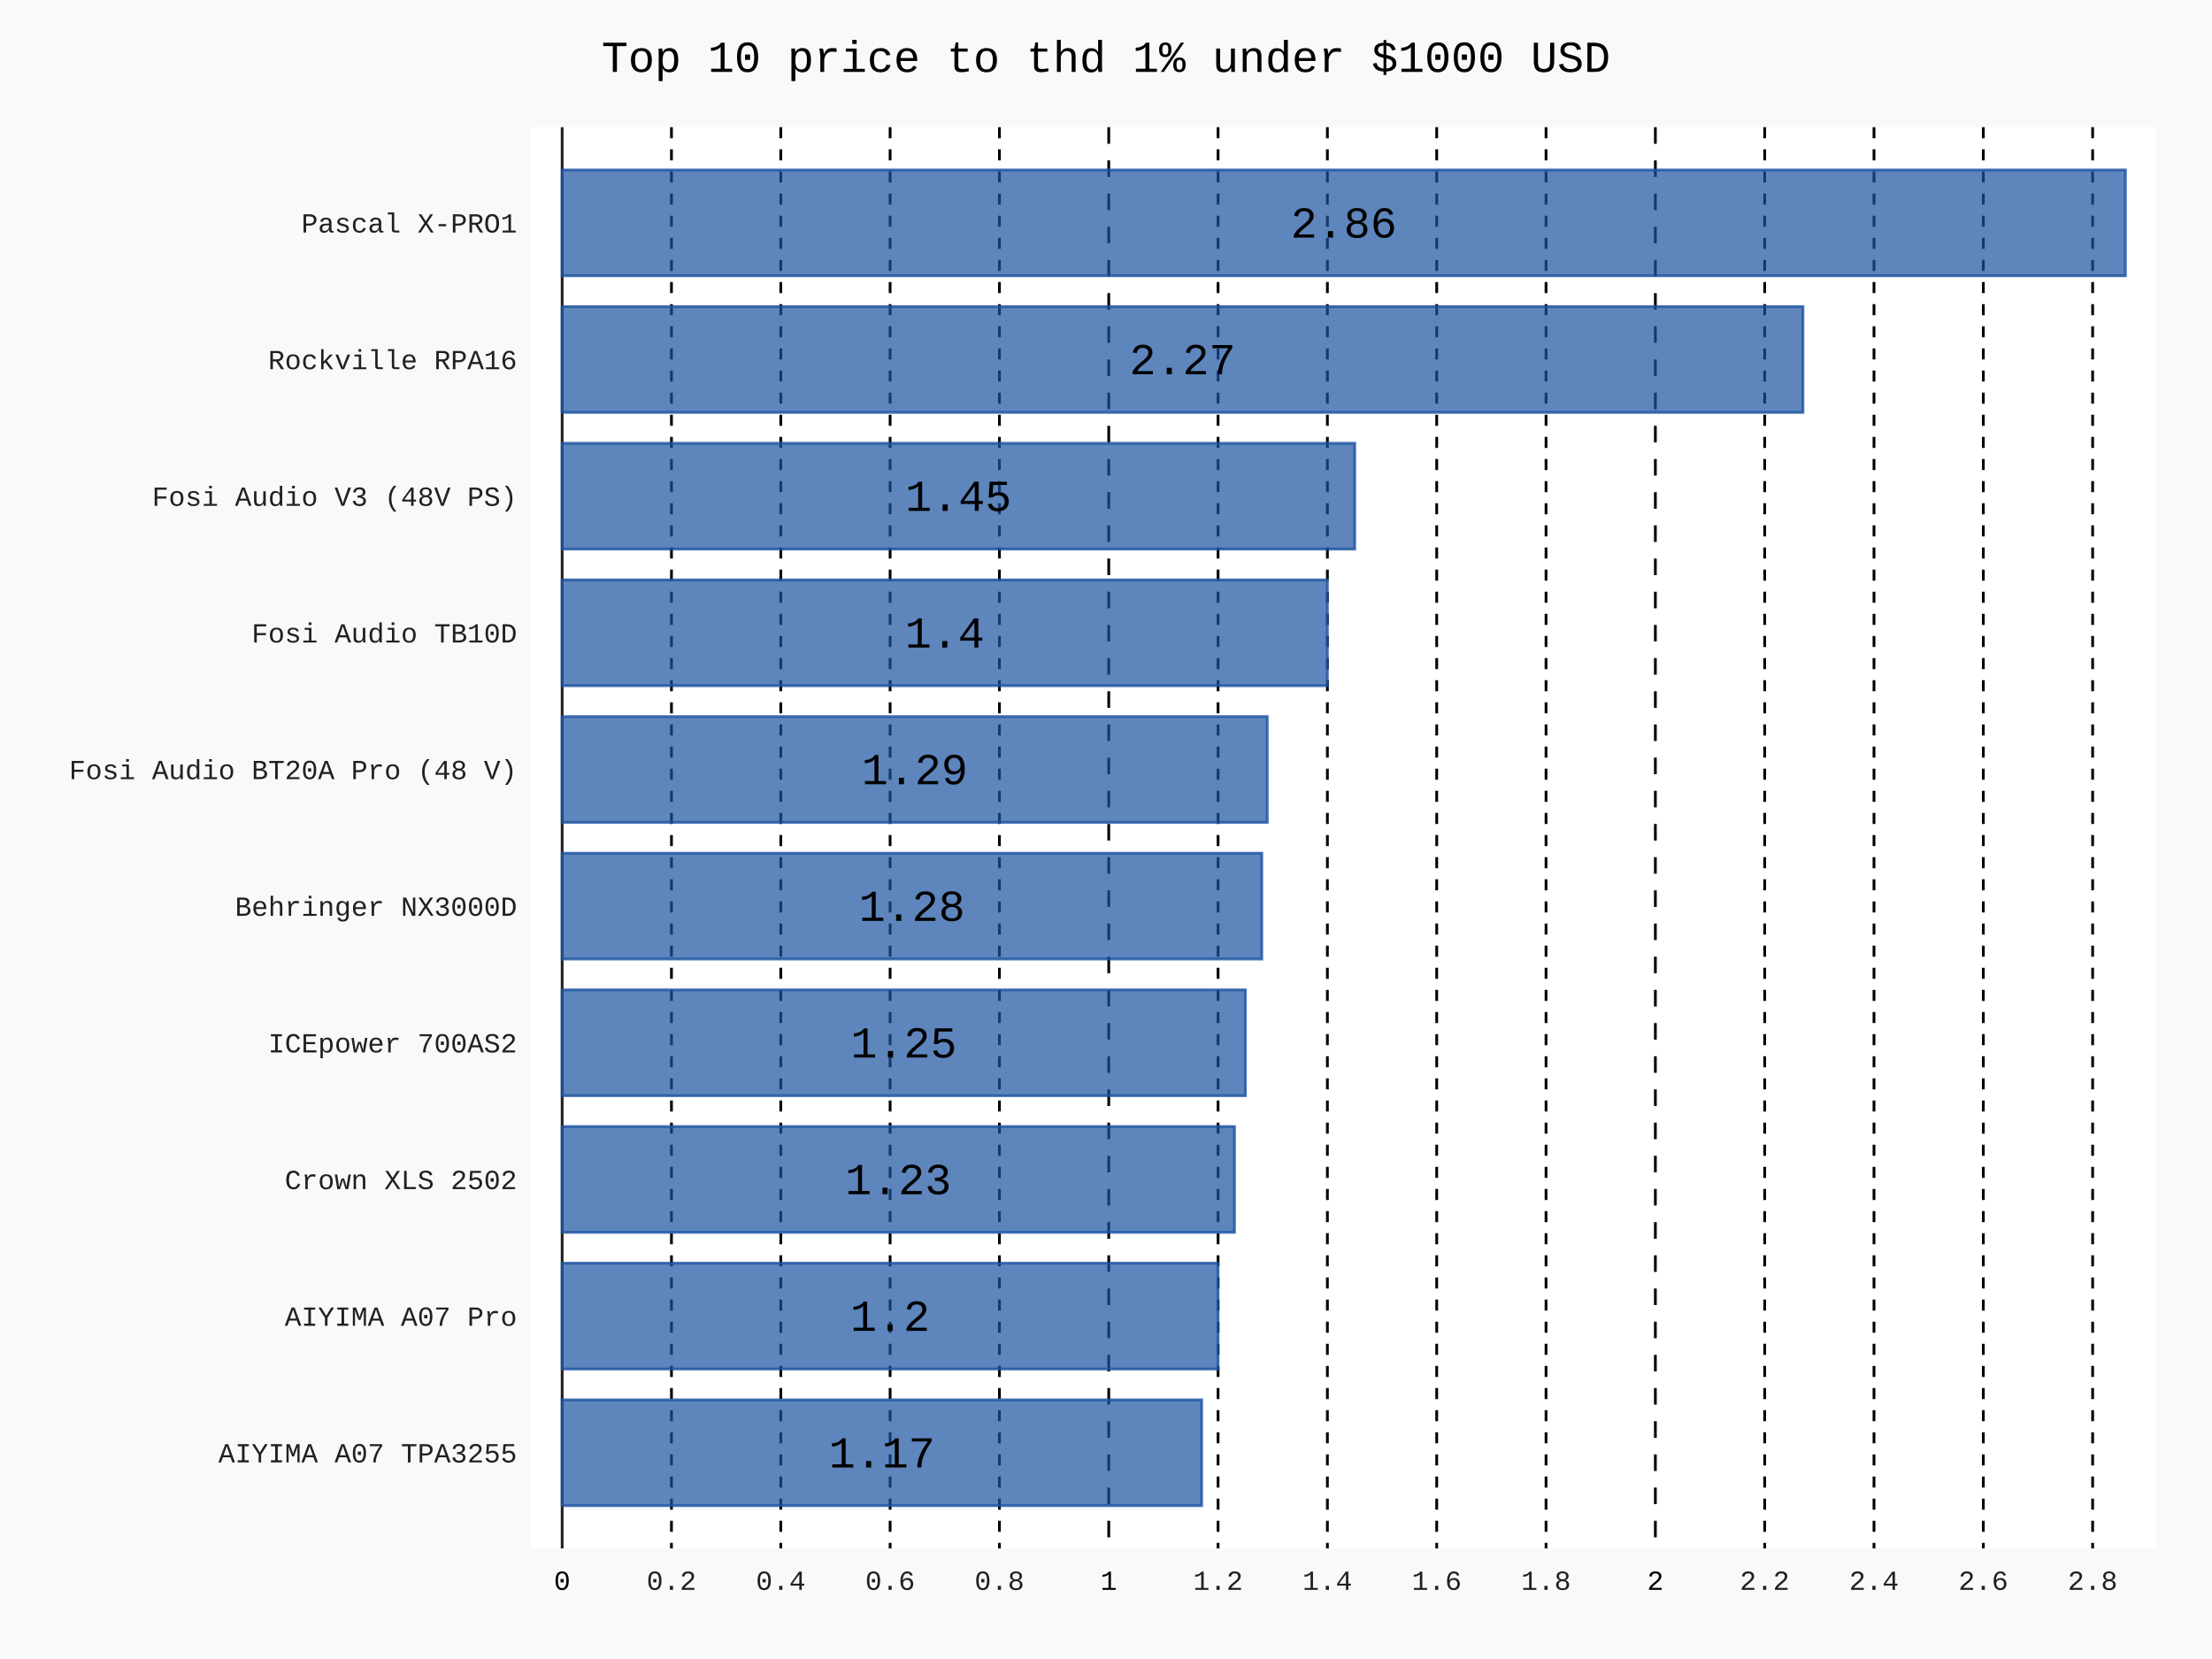
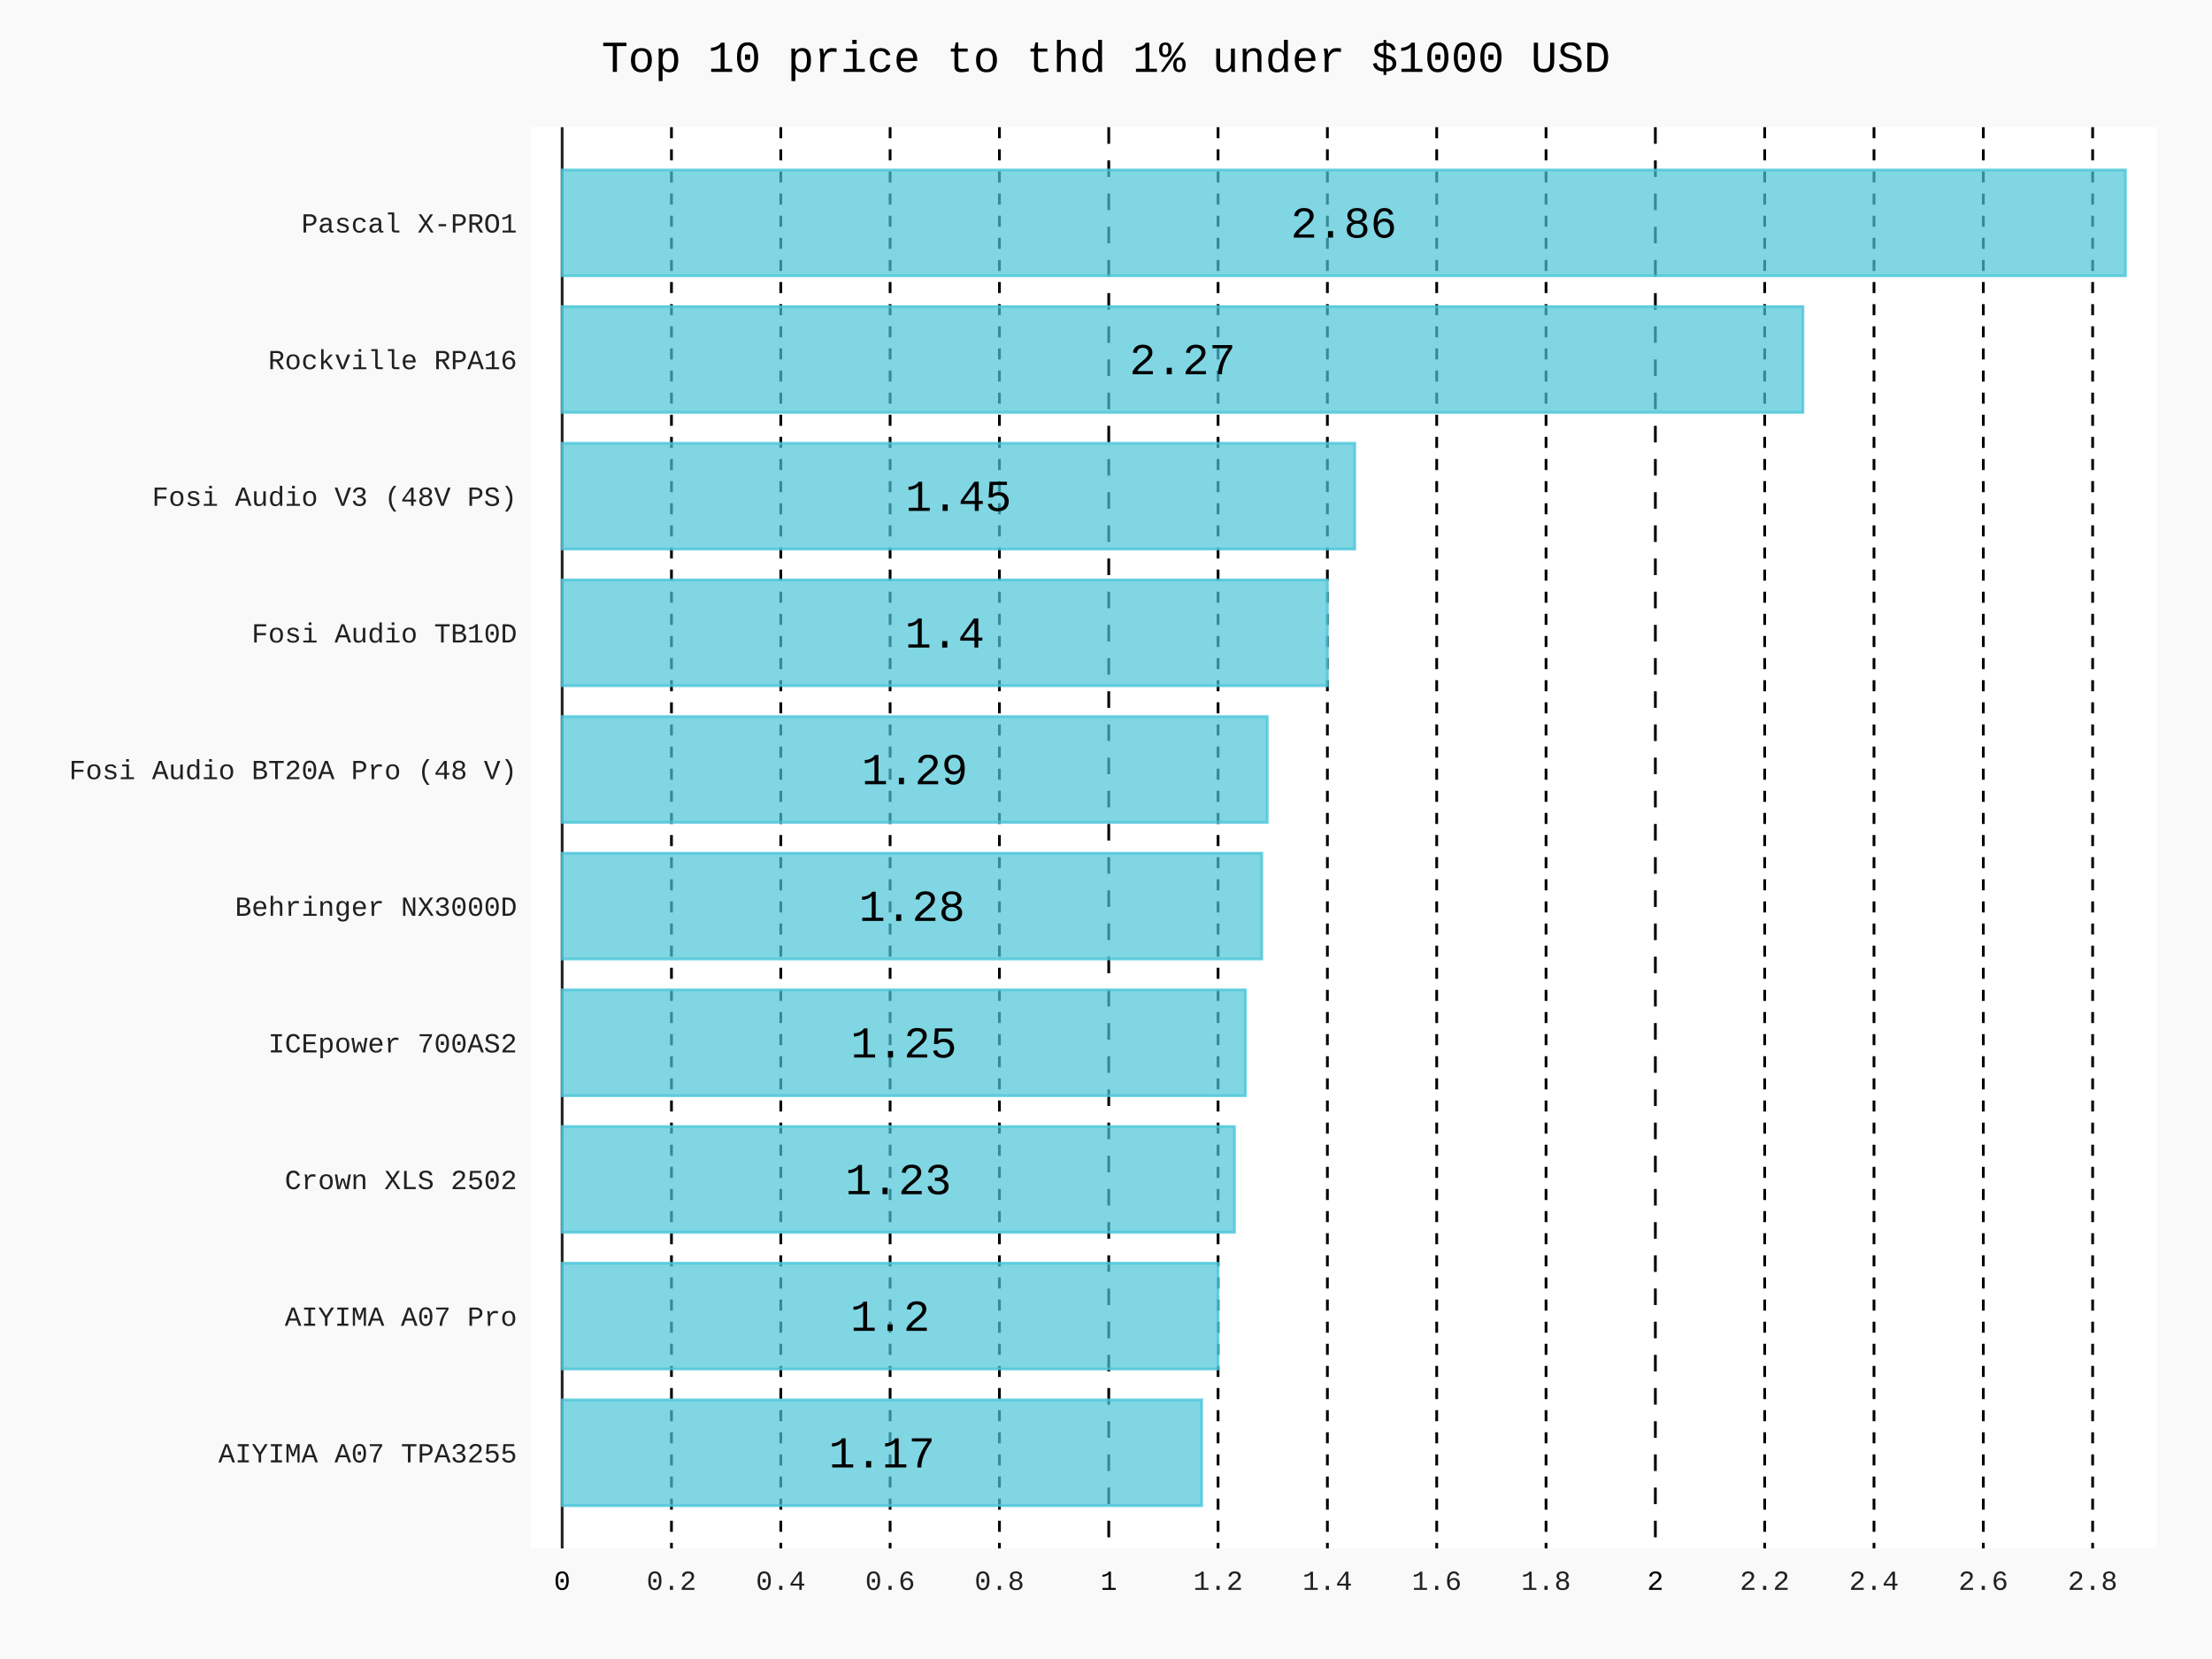
- <svg xmlns="http://www.w3.org/2000/svg" id="chart-742837b6-d99f-4956-b970-7f724dacad22" class="pygal-chart" viewBox="0 0 800 600">
+ <svg xmlns="http://www.w3.org/2000/svg" id="chart-401dbb68-3f15-408a-af10-0028907c624a" class="pygal-chart" viewBox="0 0 800 600">
  <defs>
-     <style type="text/css">#chart-742837b6-d99f-4956-b970-7f724dacad22{-webkit-user-select:none;-webkit-font-smoothing:antialiased;font-family:Consolas,"Liberation Mono",Menlo,Courier,monospace}#chart-742837b6-d99f-4956-b970-7f724dacad22 .title{font-family:Consolas,"Liberation Mono",Menlo,Courier,monospace;font-size:16px}#chart-742837b6-d99f-4956-b970-7f724dacad22 .legends .legend text{font-family:Consolas,"Liberation Mono",Menlo,Courier,monospace;font-size:14px}#chart-742837b6-d99f-4956-b970-7f724dacad22 .axis text{font-family:Consolas,"Liberation Mono",Menlo,Courier,monospace;font-size:10px}#chart-742837b6-d99f-4956-b970-7f724dacad22 .axis text.major{font-family:Consolas,"Liberation Mono",Menlo,Courier,monospace;font-size:10px}#chart-742837b6-d99f-4956-b970-7f724dacad22 .text-overlay text.value{font-family:Consolas,"Liberation Mono",Menlo,Courier,monospace;font-size:16px}#chart-742837b6-d99f-4956-b970-7f724dacad22 .text-overlay text.label{font-family:Consolas,"Liberation Mono",Menlo,Courier,monospace;font-size:10px}#chart-742837b6-d99f-4956-b970-7f724dacad22 .tooltip{font-family:Consolas,"Liberation Mono",Menlo,Courier,monospace;font-size:14px}#chart-742837b6-d99f-4956-b970-7f724dacad22 text.no_data{font-family:Consolas,"Liberation Mono",Menlo,Courier,monospace;font-size:64px}
- #chart-742837b6-d99f-4956-b970-7f724dacad22{background-color:rgba(249,249,249,1)}#chart-742837b6-d99f-4956-b970-7f724dacad22 path,#chart-742837b6-d99f-4956-b970-7f724dacad22 line,#chart-742837b6-d99f-4956-b970-7f724dacad22 rect,#chart-742837b6-d99f-4956-b970-7f724dacad22 circle{-webkit-transition:150ms;-moz-transition:150ms;transition:150ms}#chart-742837b6-d99f-4956-b970-7f724dacad22 .graph &gt; .background{fill:rgba(249,249,249,1)}#chart-742837b6-d99f-4956-b970-7f724dacad22 .plot &gt; .background{fill:rgba(255,255,255,1)}#chart-742837b6-d99f-4956-b970-7f724dacad22 .graph{fill:rgba(0,0,0,.87)}#chart-742837b6-d99f-4956-b970-7f724dacad22 text.no_data{fill:rgba(0,0,0,1)}#chart-742837b6-d99f-4956-b970-7f724dacad22 .title{fill:rgba(0,0,0,1)}#chart-742837b6-d99f-4956-b970-7f724dacad22 .legends .legend text{fill:rgba(0,0,0,.87)}#chart-742837b6-d99f-4956-b970-7f724dacad22 .legends .legend:hover text{fill:rgba(0,0,0,1)}#chart-742837b6-d99f-4956-b970-7f724dacad22 .axis .line{stroke:rgba(0,0,0,1)}#chart-742837b6-d99f-4956-b970-7f724dacad22 .axis .guide.line{stroke:rgba(0,0,0,.54)}#chart-742837b6-d99f-4956-b970-7f724dacad22 .axis .major.line{stroke:rgba(0,0,0,.87)}#chart-742837b6-d99f-4956-b970-7f724dacad22 .axis text.major{fill:rgba(0,0,0,1)}#chart-742837b6-d99f-4956-b970-7f724dacad22 .axis.y .guides:hover .guide.line,#chart-742837b6-d99f-4956-b970-7f724dacad22 .line-graph .axis.x .guides:hover .guide.line,#chart-742837b6-d99f-4956-b970-7f724dacad22 .stackedline-graph .axis.x .guides:hover .guide.line,#chart-742837b6-d99f-4956-b970-7f724dacad22 .xy-graph .axis.x .guides:hover .guide.line{stroke:rgba(0,0,0,1)}#chart-742837b6-d99f-4956-b970-7f724dacad22 .axis .guides:hover text{fill:rgba(0,0,0,1)}#chart-742837b6-d99f-4956-b970-7f724dacad22 .reactive{fill-opacity:.7;stroke-opacity:.8;stroke-width:1}#chart-742837b6-d99f-4956-b970-7f724dacad22 .ci{stroke:rgba(0,0,0,.87)}#chart-742837b6-d99f-4956-b970-7f724dacad22 .reactive.active,#chart-742837b6-d99f-4956-b970-7f724dacad22 .active .reactive{fill-opacity:.8;stroke-opacity:.9;stroke-width:4}#chart-742837b6-d99f-4956-b970-7f724dacad22 .ci .reactive.active{stroke-width:1.5}#chart-742837b6-d99f-4956-b970-7f724dacad22 .series text{fill:rgba(0,0,0,1)}#chart-742837b6-d99f-4956-b970-7f724dacad22 .tooltip rect{fill:rgba(255,255,255,1);stroke:rgba(0,0,0,1);-webkit-transition:opacity 150ms;-moz-transition:opacity 150ms;transition:opacity 150ms}#chart-742837b6-d99f-4956-b970-7f724dacad22 .tooltip .label{fill:rgba(0,0,0,.87)}#chart-742837b6-d99f-4956-b970-7f724dacad22 .tooltip .label{fill:rgba(0,0,0,.87)}#chart-742837b6-d99f-4956-b970-7f724dacad22 .tooltip .legend{font-size:.8em;fill:rgba(0,0,0,.54)}#chart-742837b6-d99f-4956-b970-7f724dacad22 .tooltip .x_label{font-size:.6em;fill:rgba(0,0,0,1)}#chart-742837b6-d99f-4956-b970-7f724dacad22 .tooltip .xlink{font-size:.5em;text-decoration:underline}#chart-742837b6-d99f-4956-b970-7f724dacad22 .tooltip .value{font-size:1.5em}#chart-742837b6-d99f-4956-b970-7f724dacad22 .bound{font-size:.5em}#chart-742837b6-d99f-4956-b970-7f724dacad22 .max-value{font-size:.75em;fill:rgba(0,0,0,.54)}#chart-742837b6-d99f-4956-b970-7f724dacad22 .map-element{fill:rgba(255,255,255,1);stroke:rgba(0,0,0,.54) !important}#chart-742837b6-d99f-4956-b970-7f724dacad22 .map-element .reactive{fill-opacity:inherit;stroke-opacity:inherit}#chart-742837b6-d99f-4956-b970-7f724dacad22 .color-0,#chart-742837b6-d99f-4956-b970-7f724dacad22 .color-0 a:visited{stroke:#1B52A0;fill:#1B52A0}#chart-742837b6-d99f-4956-b970-7f724dacad22 .text-overlay .color-0 text{fill:black}
- #chart-742837b6-d99f-4956-b970-7f724dacad22 text.no_data{text-anchor:middle}#chart-742837b6-d99f-4956-b970-7f724dacad22 .guide.line{fill:none}#chart-742837b6-d99f-4956-b970-7f724dacad22 .centered{text-anchor:middle}#chart-742837b6-d99f-4956-b970-7f724dacad22 .title{text-anchor:middle}#chart-742837b6-d99f-4956-b970-7f724dacad22 .legends .legend text{fill-opacity:1}#chart-742837b6-d99f-4956-b970-7f724dacad22 .axis.x text{text-anchor:middle}#chart-742837b6-d99f-4956-b970-7f724dacad22 .axis.x:not(.web) text[transform]{text-anchor:start}#chart-742837b6-d99f-4956-b970-7f724dacad22 .axis.x:not(.web) text[transform].backwards{text-anchor:end}#chart-742837b6-d99f-4956-b970-7f724dacad22 .axis.y text{text-anchor:end}#chart-742837b6-d99f-4956-b970-7f724dacad22 .axis.y text[transform].backwards{text-anchor:start}#chart-742837b6-d99f-4956-b970-7f724dacad22 .axis.y2 text{text-anchor:start}#chart-742837b6-d99f-4956-b970-7f724dacad22 .axis.y2 text[transform].backwards{text-anchor:end}#chart-742837b6-d99f-4956-b970-7f724dacad22 .axis .guide.line{stroke-dasharray:4,4;stroke:black}#chart-742837b6-d99f-4956-b970-7f724dacad22 .axis .major.guide.line{stroke-dasharray:6,6;stroke:black}#chart-742837b6-d99f-4956-b970-7f724dacad22 .horizontal .axis.y .guide.line,#chart-742837b6-d99f-4956-b970-7f724dacad22 .horizontal .axis.y2 .guide.line,#chart-742837b6-d99f-4956-b970-7f724dacad22 .vertical .axis.x .guide.line{opacity:0}#chart-742837b6-d99f-4956-b970-7f724dacad22 .horizontal .axis.always_show .guide.line,#chart-742837b6-d99f-4956-b970-7f724dacad22 .vertical .axis.always_show .guide.line{opacity:1 !important}#chart-742837b6-d99f-4956-b970-7f724dacad22 .axis.y .guides:hover .guide.line,#chart-742837b6-d99f-4956-b970-7f724dacad22 .axis.y2 .guides:hover .guide.line,#chart-742837b6-d99f-4956-b970-7f724dacad22 .axis.x .guides:hover .guide.line{opacity:1}#chart-742837b6-d99f-4956-b970-7f724dacad22 .axis .guides:hover text{opacity:1}#chart-742837b6-d99f-4956-b970-7f724dacad22 .nofill{fill:none}#chart-742837b6-d99f-4956-b970-7f724dacad22 .subtle-fill{fill-opacity:.2}#chart-742837b6-d99f-4956-b970-7f724dacad22 .dot{stroke-width:1px;fill-opacity:1;stroke-opacity:1}#chart-742837b6-d99f-4956-b970-7f724dacad22 .dot.active{stroke-width:5px}#chart-742837b6-d99f-4956-b970-7f724dacad22 .dot.negative{fill:transparent}#chart-742837b6-d99f-4956-b970-7f724dacad22 text,#chart-742837b6-d99f-4956-b970-7f724dacad22 tspan{stroke:none !important}#chart-742837b6-d99f-4956-b970-7f724dacad22 .series text.active{opacity:1}#chart-742837b6-d99f-4956-b970-7f724dacad22 .tooltip rect{fill-opacity:.95;stroke-width:.5}#chart-742837b6-d99f-4956-b970-7f724dacad22 .tooltip text{fill-opacity:1}#chart-742837b6-d99f-4956-b970-7f724dacad22 .showable{visibility:hidden}#chart-742837b6-d99f-4956-b970-7f724dacad22 .showable.shown{visibility:visible}#chart-742837b6-d99f-4956-b970-7f724dacad22 .gauge-background{fill:rgba(229,229,229,1);stroke:none}#chart-742837b6-d99f-4956-b970-7f724dacad22 .bg-lines{stroke:rgba(249,249,249,1);stroke-width:2px}</style>
+     <style type="text/css">#chart-401dbb68-3f15-408a-af10-0028907c624a{-webkit-user-select:none;-webkit-font-smoothing:antialiased;font-family:Consolas,"Liberation Mono",Menlo,Courier,monospace}#chart-401dbb68-3f15-408a-af10-0028907c624a .title{font-family:Consolas,"Liberation Mono",Menlo,Courier,monospace;font-size:16px}#chart-401dbb68-3f15-408a-af10-0028907c624a .legends .legend text{font-family:Consolas,"Liberation Mono",Menlo,Courier,monospace;font-size:14px}#chart-401dbb68-3f15-408a-af10-0028907c624a .axis text{font-family:Consolas,"Liberation Mono",Menlo,Courier,monospace;font-size:10px}#chart-401dbb68-3f15-408a-af10-0028907c624a .axis text.major{font-family:Consolas,"Liberation Mono",Menlo,Courier,monospace;font-size:10px}#chart-401dbb68-3f15-408a-af10-0028907c624a .text-overlay text.value{font-family:Consolas,"Liberation Mono",Menlo,Courier,monospace;font-size:16px}#chart-401dbb68-3f15-408a-af10-0028907c624a .text-overlay text.label{font-family:Consolas,"Liberation Mono",Menlo,Courier,monospace;font-size:10px}#chart-401dbb68-3f15-408a-af10-0028907c624a .tooltip{font-family:Consolas,"Liberation Mono",Menlo,Courier,monospace;font-size:14px}#chart-401dbb68-3f15-408a-af10-0028907c624a text.no_data{font-family:Consolas,"Liberation Mono",Menlo,Courier,monospace;font-size:64px}
+ #chart-401dbb68-3f15-408a-af10-0028907c624a{background-color:rgba(249,249,249,1)}#chart-401dbb68-3f15-408a-af10-0028907c624a path,#chart-401dbb68-3f15-408a-af10-0028907c624a line,#chart-401dbb68-3f15-408a-af10-0028907c624a rect,#chart-401dbb68-3f15-408a-af10-0028907c624a circle{-webkit-transition:150ms;-moz-transition:150ms;transition:150ms}#chart-401dbb68-3f15-408a-af10-0028907c624a .graph &gt; .background{fill:rgba(249,249,249,1)}#chart-401dbb68-3f15-408a-af10-0028907c624a .plot &gt; .background{fill:rgba(255,255,255,1)}#chart-401dbb68-3f15-408a-af10-0028907c624a .graph{fill:rgba(0,0,0,.87)}#chart-401dbb68-3f15-408a-af10-0028907c624a text.no_data{fill:rgba(0,0,0,1)}#chart-401dbb68-3f15-408a-af10-0028907c624a .title{fill:rgba(0,0,0,1)}#chart-401dbb68-3f15-408a-af10-0028907c624a .legends .legend text{fill:rgba(0,0,0,.87)}#chart-401dbb68-3f15-408a-af10-0028907c624a .legends .legend:hover text{fill:rgba(0,0,0,1)}#chart-401dbb68-3f15-408a-af10-0028907c624a .axis .line{stroke:rgba(0,0,0,1)}#chart-401dbb68-3f15-408a-af10-0028907c624a .axis .guide.line{stroke:rgba(0,0,0,.54)}#chart-401dbb68-3f15-408a-af10-0028907c624a .axis .major.line{stroke:rgba(0,0,0,.87)}#chart-401dbb68-3f15-408a-af10-0028907c624a .axis text.major{fill:rgba(0,0,0,1)}#chart-401dbb68-3f15-408a-af10-0028907c624a .axis.y .guides:hover .guide.line,#chart-401dbb68-3f15-408a-af10-0028907c624a .line-graph .axis.x .guides:hover .guide.line,#chart-401dbb68-3f15-408a-af10-0028907c624a .stackedline-graph .axis.x .guides:hover .guide.line,#chart-401dbb68-3f15-408a-af10-0028907c624a .xy-graph .axis.x .guides:hover .guide.line{stroke:rgba(0,0,0,1)}#chart-401dbb68-3f15-408a-af10-0028907c624a .axis .guides:hover text{fill:rgba(0,0,0,1)}#chart-401dbb68-3f15-408a-af10-0028907c624a .reactive{fill-opacity:.7;stroke-opacity:.8;stroke-width:1}#chart-401dbb68-3f15-408a-af10-0028907c624a .ci{stroke:rgba(0,0,0,.87)}#chart-401dbb68-3f15-408a-af10-0028907c624a .reactive.active,#chart-401dbb68-3f15-408a-af10-0028907c624a .active .reactive{fill-opacity:.8;stroke-opacity:.9;stroke-width:4}#chart-401dbb68-3f15-408a-af10-0028907c624a .ci .reactive.active{stroke-width:1.5}#chart-401dbb68-3f15-408a-af10-0028907c624a .series text{fill:rgba(0,0,0,1)}#chart-401dbb68-3f15-408a-af10-0028907c624a .tooltip rect{fill:rgba(255,255,255,1);stroke:rgba(0,0,0,1);-webkit-transition:opacity 150ms;-moz-transition:opacity 150ms;transition:opacity 150ms}#chart-401dbb68-3f15-408a-af10-0028907c624a .tooltip .label{fill:rgba(0,0,0,.87)}#chart-401dbb68-3f15-408a-af10-0028907c624a .tooltip .label{fill:rgba(0,0,0,.87)}#chart-401dbb68-3f15-408a-af10-0028907c624a .tooltip .legend{font-size:.8em;fill:rgba(0,0,0,.54)}#chart-401dbb68-3f15-408a-af10-0028907c624a .tooltip .x_label{font-size:.6em;fill:rgba(0,0,0,1)}#chart-401dbb68-3f15-408a-af10-0028907c624a .tooltip .xlink{font-size:.5em;text-decoration:underline}#chart-401dbb68-3f15-408a-af10-0028907c624a .tooltip .value{font-size:1.5em}#chart-401dbb68-3f15-408a-af10-0028907c624a .bound{font-size:.5em}#chart-401dbb68-3f15-408a-af10-0028907c624a .max-value{font-size:.75em;fill:rgba(0,0,0,.54)}#chart-401dbb68-3f15-408a-af10-0028907c624a .map-element{fill:rgba(255,255,255,1);stroke:rgba(0,0,0,.54) !important}#chart-401dbb68-3f15-408a-af10-0028907c624a .map-element .reactive{fill-opacity:inherit;stroke-opacity:inherit}#chart-401dbb68-3f15-408a-af10-0028907c624a .color-0,#chart-401dbb68-3f15-408a-af10-0028907c624a .color-0 a:visited{stroke:#4AC5D8;fill:#4AC5D8}#chart-401dbb68-3f15-408a-af10-0028907c624a .text-overlay .color-0 text{fill:black}
+ #chart-401dbb68-3f15-408a-af10-0028907c624a text.no_data{text-anchor:middle}#chart-401dbb68-3f15-408a-af10-0028907c624a .guide.line{fill:none}#chart-401dbb68-3f15-408a-af10-0028907c624a .centered{text-anchor:middle}#chart-401dbb68-3f15-408a-af10-0028907c624a .title{text-anchor:middle}#chart-401dbb68-3f15-408a-af10-0028907c624a .legends .legend text{fill-opacity:1}#chart-401dbb68-3f15-408a-af10-0028907c624a .axis.x text{text-anchor:middle}#chart-401dbb68-3f15-408a-af10-0028907c624a .axis.x:not(.web) text[transform]{text-anchor:start}#chart-401dbb68-3f15-408a-af10-0028907c624a .axis.x:not(.web) text[transform].backwards{text-anchor:end}#chart-401dbb68-3f15-408a-af10-0028907c624a .axis.y text{text-anchor:end}#chart-401dbb68-3f15-408a-af10-0028907c624a .axis.y text[transform].backwards{text-anchor:start}#chart-401dbb68-3f15-408a-af10-0028907c624a .axis.y2 text{text-anchor:start}#chart-401dbb68-3f15-408a-af10-0028907c624a .axis.y2 text[transform].backwards{text-anchor:end}#chart-401dbb68-3f15-408a-af10-0028907c624a .axis .guide.line{stroke-dasharray:4,4;stroke:black}#chart-401dbb68-3f15-408a-af10-0028907c624a .axis .major.guide.line{stroke-dasharray:6,6;stroke:black}#chart-401dbb68-3f15-408a-af10-0028907c624a .horizontal .axis.y .guide.line,#chart-401dbb68-3f15-408a-af10-0028907c624a .horizontal .axis.y2 .guide.line,#chart-401dbb68-3f15-408a-af10-0028907c624a .vertical .axis.x .guide.line{opacity:0}#chart-401dbb68-3f15-408a-af10-0028907c624a .horizontal .axis.always_show .guide.line,#chart-401dbb68-3f15-408a-af10-0028907c624a .vertical .axis.always_show .guide.line{opacity:1 !important}#chart-401dbb68-3f15-408a-af10-0028907c624a .axis.y .guides:hover .guide.line,#chart-401dbb68-3f15-408a-af10-0028907c624a .axis.y2 .guides:hover .guide.line,#chart-401dbb68-3f15-408a-af10-0028907c624a .axis.x .guides:hover .guide.line{opacity:1}#chart-401dbb68-3f15-408a-af10-0028907c624a .axis .guides:hover text{opacity:1}#chart-401dbb68-3f15-408a-af10-0028907c624a .nofill{fill:none}#chart-401dbb68-3f15-408a-af10-0028907c624a .subtle-fill{fill-opacity:.2}#chart-401dbb68-3f15-408a-af10-0028907c624a .dot{stroke-width:1px;fill-opacity:1;stroke-opacity:1}#chart-401dbb68-3f15-408a-af10-0028907c624a .dot.active{stroke-width:5px}#chart-401dbb68-3f15-408a-af10-0028907c624a .dot.negative{fill:transparent}#chart-401dbb68-3f15-408a-af10-0028907c624a text,#chart-401dbb68-3f15-408a-af10-0028907c624a tspan{stroke:none !important}#chart-401dbb68-3f15-408a-af10-0028907c624a .series text.active{opacity:1}#chart-401dbb68-3f15-408a-af10-0028907c624a .tooltip rect{fill-opacity:.95;stroke-width:.5}#chart-401dbb68-3f15-408a-af10-0028907c624a .tooltip text{fill-opacity:1}#chart-401dbb68-3f15-408a-af10-0028907c624a .showable{visibility:hidden}#chart-401dbb68-3f15-408a-af10-0028907c624a .showable.shown{visibility:visible}#chart-401dbb68-3f15-408a-af10-0028907c624a .gauge-background{fill:rgba(229,229,229,1);stroke:none}#chart-401dbb68-3f15-408a-af10-0028907c624a .bg-lines{stroke:rgba(249,249,249,1);stroke-width:2px}</style>
  </defs>
  <g class="graph horizontalbar-graph horizontal">
    <rect x="0" y="0" width="800" height="600" class="background" />
    <g transform="translate(192, 46)" class="plot">
      <rect x="0" y="0" width="588.0" height="514" class="background" />
      <g class="axis y">
        <g class="guides">
          <text x="-5" y="482.904" class="">AIYIMA A07 TPA3255</text>
        </g>
        <g class="guides">
          <text x="-5" y="433.481" class="">AIYIMA A07 Pro</text>
        </g>
        <g class="guides">
          <text x="-5" y="384.058" class="">Crown XLS 2502</text>
        </g>
        <g class="guides">
          <text x="-5" y="334.635" class="">ICEpower 700AS2</text>
        </g>
        <g class="guides">
          <text x="-5" y="285.212" class="">Behringer NX3000D</text>
        </g>
        <g class="guides">
          <text x="-5" y="235.788" class="">Fosi Audio BT20A Pro (48 V)</text>
        </g>
        <g class="guides">
          <text x="-5" y="186.365" class="">Fosi Audio TB10D</text>
        </g>
        <g class="guides">
          <text x="-5" y="136.942" class="">Fosi Audio V3 (48V PS)</text>
        </g>
        <g class="guides">
          <text x="-5" y="87.519" class="">Rockville RPA16</text>
        </g>
        <g class="guides">
          <text x="-5" y="38.096" class="">Pascal X-PRO1</text>
        </g>
      </g>
      <g class="axis x always_show">
        <g class="guides">
          <path d="M11.308 0 v514" class="axis major line" />
          <text x="11.308" y="529.0" class="major">0</text>
        </g>
        <g class="guides">
          <path d="M50.845 0 v514" class="guide line" />
          <text x="50.845" y="529.0" class="">0.2</text>
        </g>
        <g class="guides">
          <path d="M90.382 0 v514" class="guide line" />
          <text x="90.382" y="529.0" class="">0.4</text>
        </g>
        <g class="guides">
          <path d="M129.92 0 v514" class="guide line" />
          <text x="129.92" y="529.0" class="">0.6</text>
        </g>
        <g class="guides">
          <path d="M169.457 0 v514" class="guide line" />
          <text x="169.457" y="529.0" class="">0.8</text>
        </g>
        <g class="guides">
          <path d="M208.995 0 v514" class="major guide line" />
          <text x="208.995" y="529.0" class="major">1</text>
        </g>
        <g class="guides">
          <path d="M248.532 0 v514" class="guide line" />
          <text x="248.532" y="529.0" class="">1.2</text>
        </g>
        <g class="guides">
          <path d="M288.069 0 v514" class="guide line" />
          <text x="288.069" y="529.0" class="">1.4</text>
        </g>
        <g class="guides">
          <path d="M327.607 0 v514" class="guide line" />
          <text x="327.607" y="529.0" class="">1.6</text>
        </g>
        <g class="guides">
          <path d="M367.144 0 v514" class="guide line" />
          <text x="367.144" y="529.0" class="">1.8</text>
        </g>
        <g class="guides">
          <path d="M406.682 0 v514" class="major guide line" />
          <text x="406.682" y="529.0" class="major">2</text>
        </g>
        <g class="guides">
          <path d="M446.219 0 v514" class="guide line" />
          <text x="446.219" y="529.0" class="">2.2</text>
        </g>
        <g class="guides">
          <path d="M485.756 0 v514" class="guide line" />
          <text x="485.756" y="529.0" class="">2.4</text>
        </g>
        <g class="guides">
          <path d="M525.294 0 v514" class="guide line" />
          <text x="525.294" y="529.0" class="">2.6</text>
        </g>
        <g class="guides">
          <path d="M564.831 0 v514" class="guide line" />
          <text x="564.831" y="529.0" class="">2.8</text>
        </g>
      </g>
      <g class="series serie-0 color-0">
        <g class="bars">
          <g class="bar">
            <rect x="11.308" y="460.267" rx="0" ry="0" width="231.294" height="38.273" class="rect reactive tooltip-trigger" />
          </g>
          <g class="bar">
            <rect x="11.308" y="410.844" rx="0" ry="0" width="237.224" height="38.273" class="rect reactive tooltip-trigger" />
          </g>
          <g class="bar">
            <rect x="11.308" y="361.421" rx="0" ry="0" width="243.155" height="38.273" class="rect reactive tooltip-trigger" />
          </g>
          <g class="bar">
            <rect x="11.308" y="311.998" rx="0" ry="0" width="247.109" height="38.273" class="rect reactive tooltip-trigger" />
          </g>
          <g class="bar">
            <rect x="11.308" y="262.575" rx="0" ry="0" width="253.039" height="38.273" class="rect reactive tooltip-trigger" />
          </g>
          <g class="bar">
            <rect x="11.308" y="213.152" rx="0" ry="0" width="255.016" height="38.273" class="rect reactive tooltip-trigger" />
          </g>
          <g class="bar">
            <rect x="11.308" y="163.729" rx="0" ry="0" width="276.762" height="38.273" class="rect reactive tooltip-trigger" />
          </g>
          <g class="bar">
            <rect x="11.308" y="114.306" rx="0" ry="0" width="286.646" height="38.273" class="rect reactive tooltip-trigger" />
          </g>
          <g class="bar">
            <rect x="11.308" y="64.883" rx="0" ry="0" width="448.749" height="38.273" class="rect reactive tooltip-trigger" />
          </g>
          <g class="bar">
            <rect x="11.308" y="15.46" rx="0" ry="0" width="565.385" height="38.273" class="rect reactive tooltip-trigger" />
          </g>
        </g>
      </g>
    </g>
    <g class="titles">
      <text x="400.0" y="26" class="title plot_title">Top 10 price to thd 1% under $1000 USD</text>
    </g>
    <g transform="translate(192, 46)" class="plot overlay">
      <g class="series serie-0 color-0" />
    </g>
    <g transform="translate(192, 46)" class="plot text-overlay">
      <g class="series serie-0 color-0">
        <text text-anchor="middle" x="126.955" y="484.737" class="value">1.17</text>
        <text text-anchor="middle" x="129.92" y="435.314" class="value">1.2</text>
        <text text-anchor="middle" x="132.885" y="385.891" class="value">1.23</text>
        <text text-anchor="middle" x="134.862" y="336.468" class="value">1.25</text>
        <text text-anchor="middle" x="137.827" y="287.045" class="value">1.28</text>
        <text text-anchor="middle" x="138.816" y="237.622" class="value">1.29</text>
        <text text-anchor="middle" x="149.689" y="188.199" class="value">1.4</text>
        <text text-anchor="middle" x="154.631" y="138.776" class="value">1.45</text>
        <text text-anchor="middle" x="235.682" y="89.353" class="value">2.27</text>
        <text text-anchor="middle" x="294.0" y="39.929" class="value">2.86</text>
      </g>
    </g>
    <g transform="translate(192, 46)" class="plot tooltip-overlay">
      <g transform="translate(0 0)" style="opacity: 0" class="tooltip">
        <rect rx="0" ry="0" width="0" height="0" class="tooltip-box" />
        <g class="text" />
      </g>
    </g>
  </g>
</svg>
